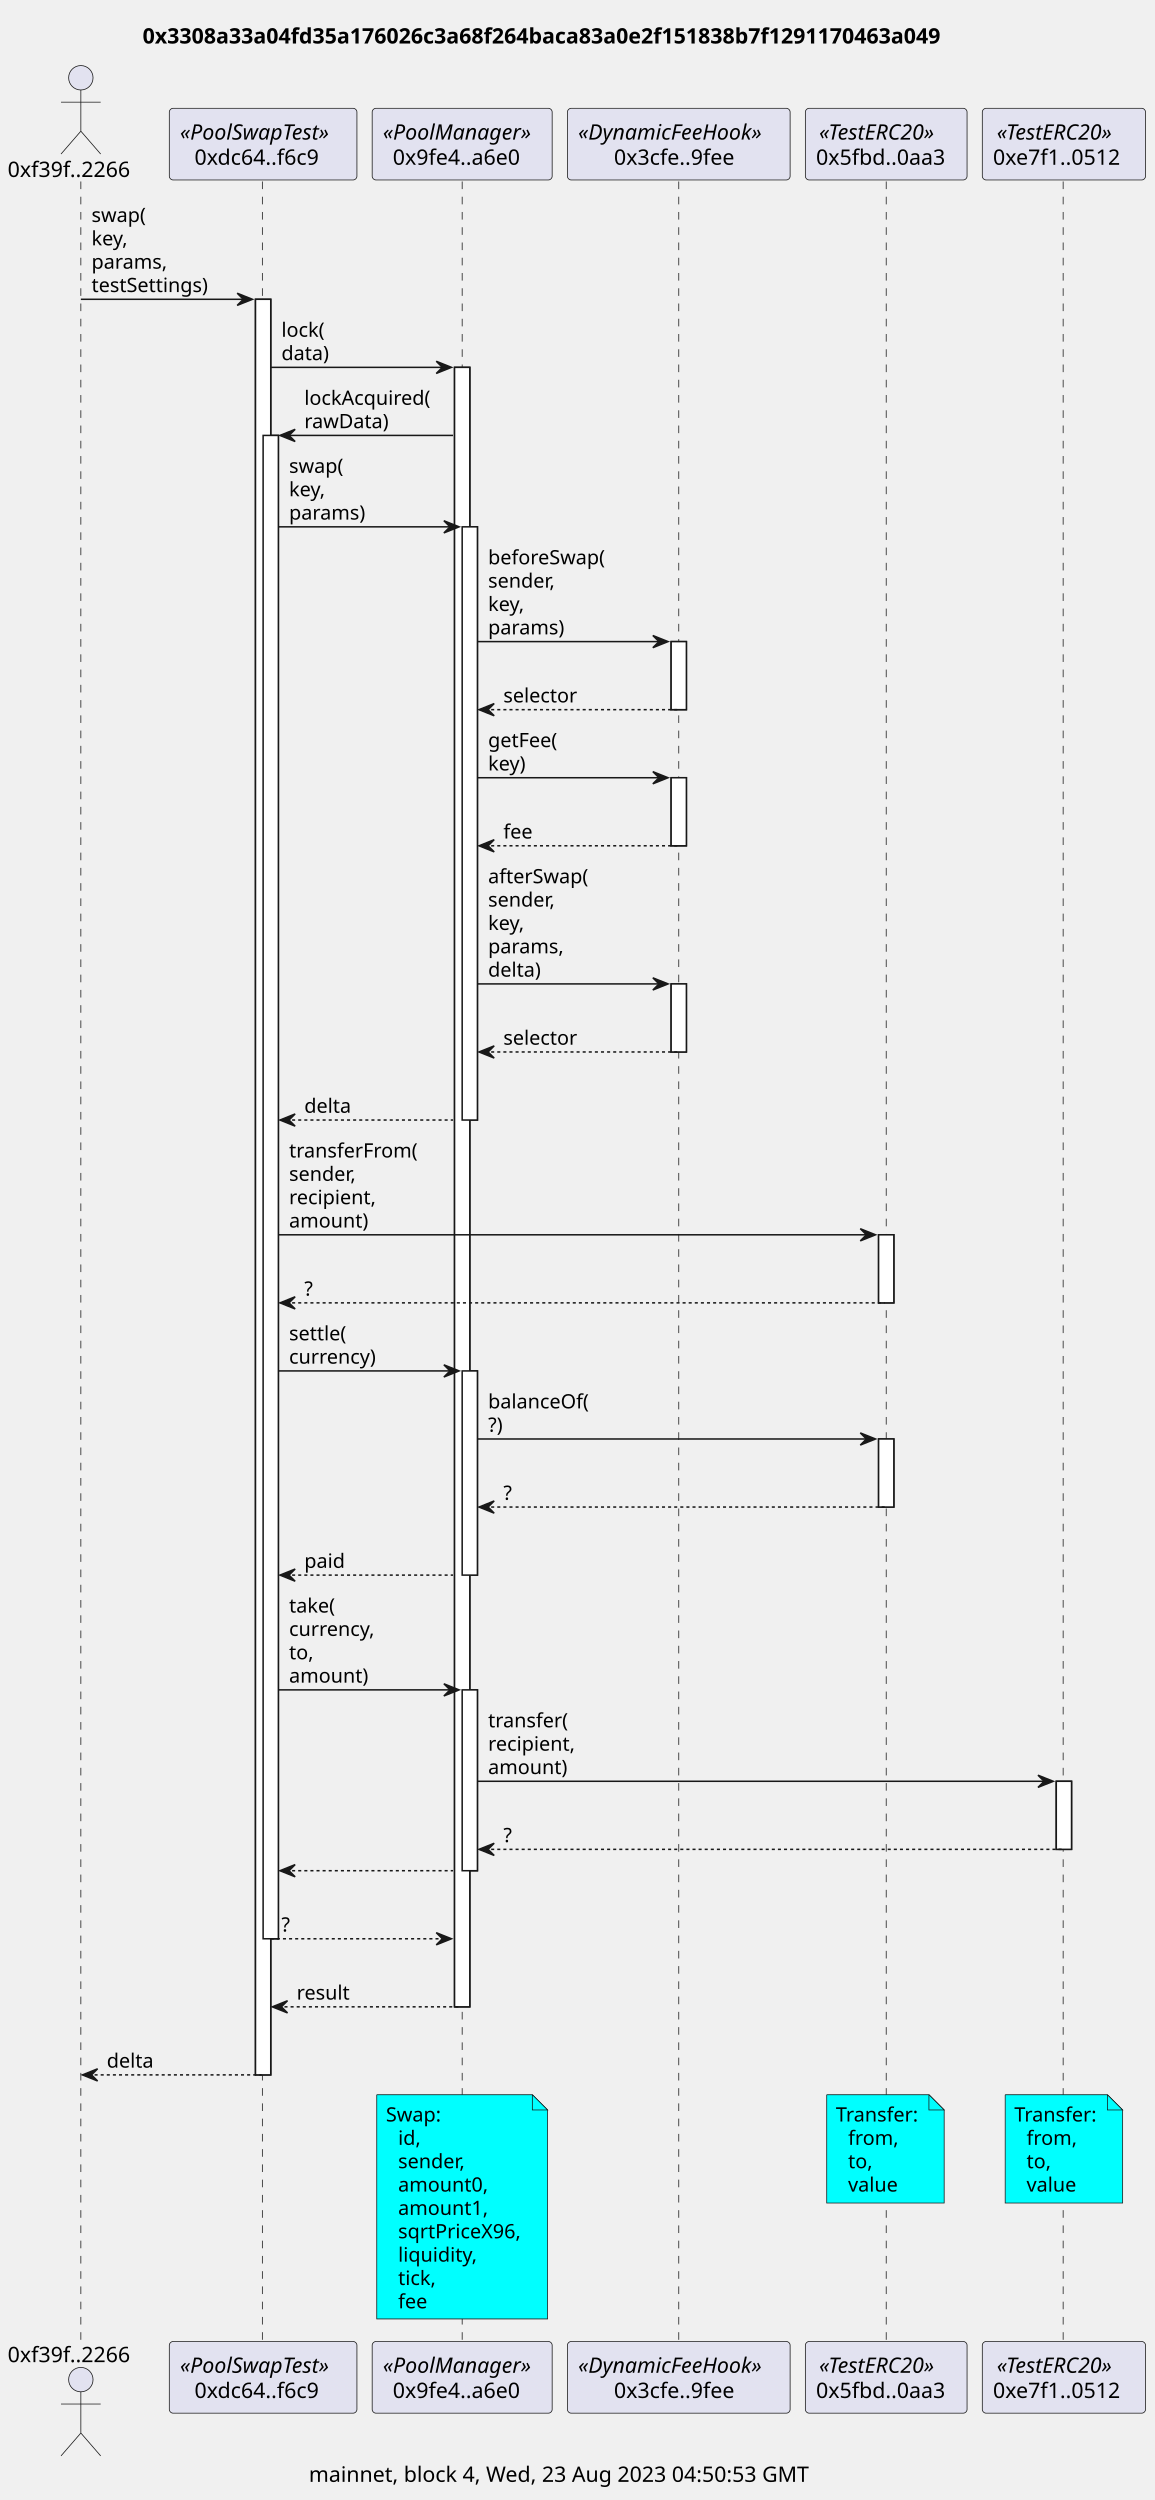
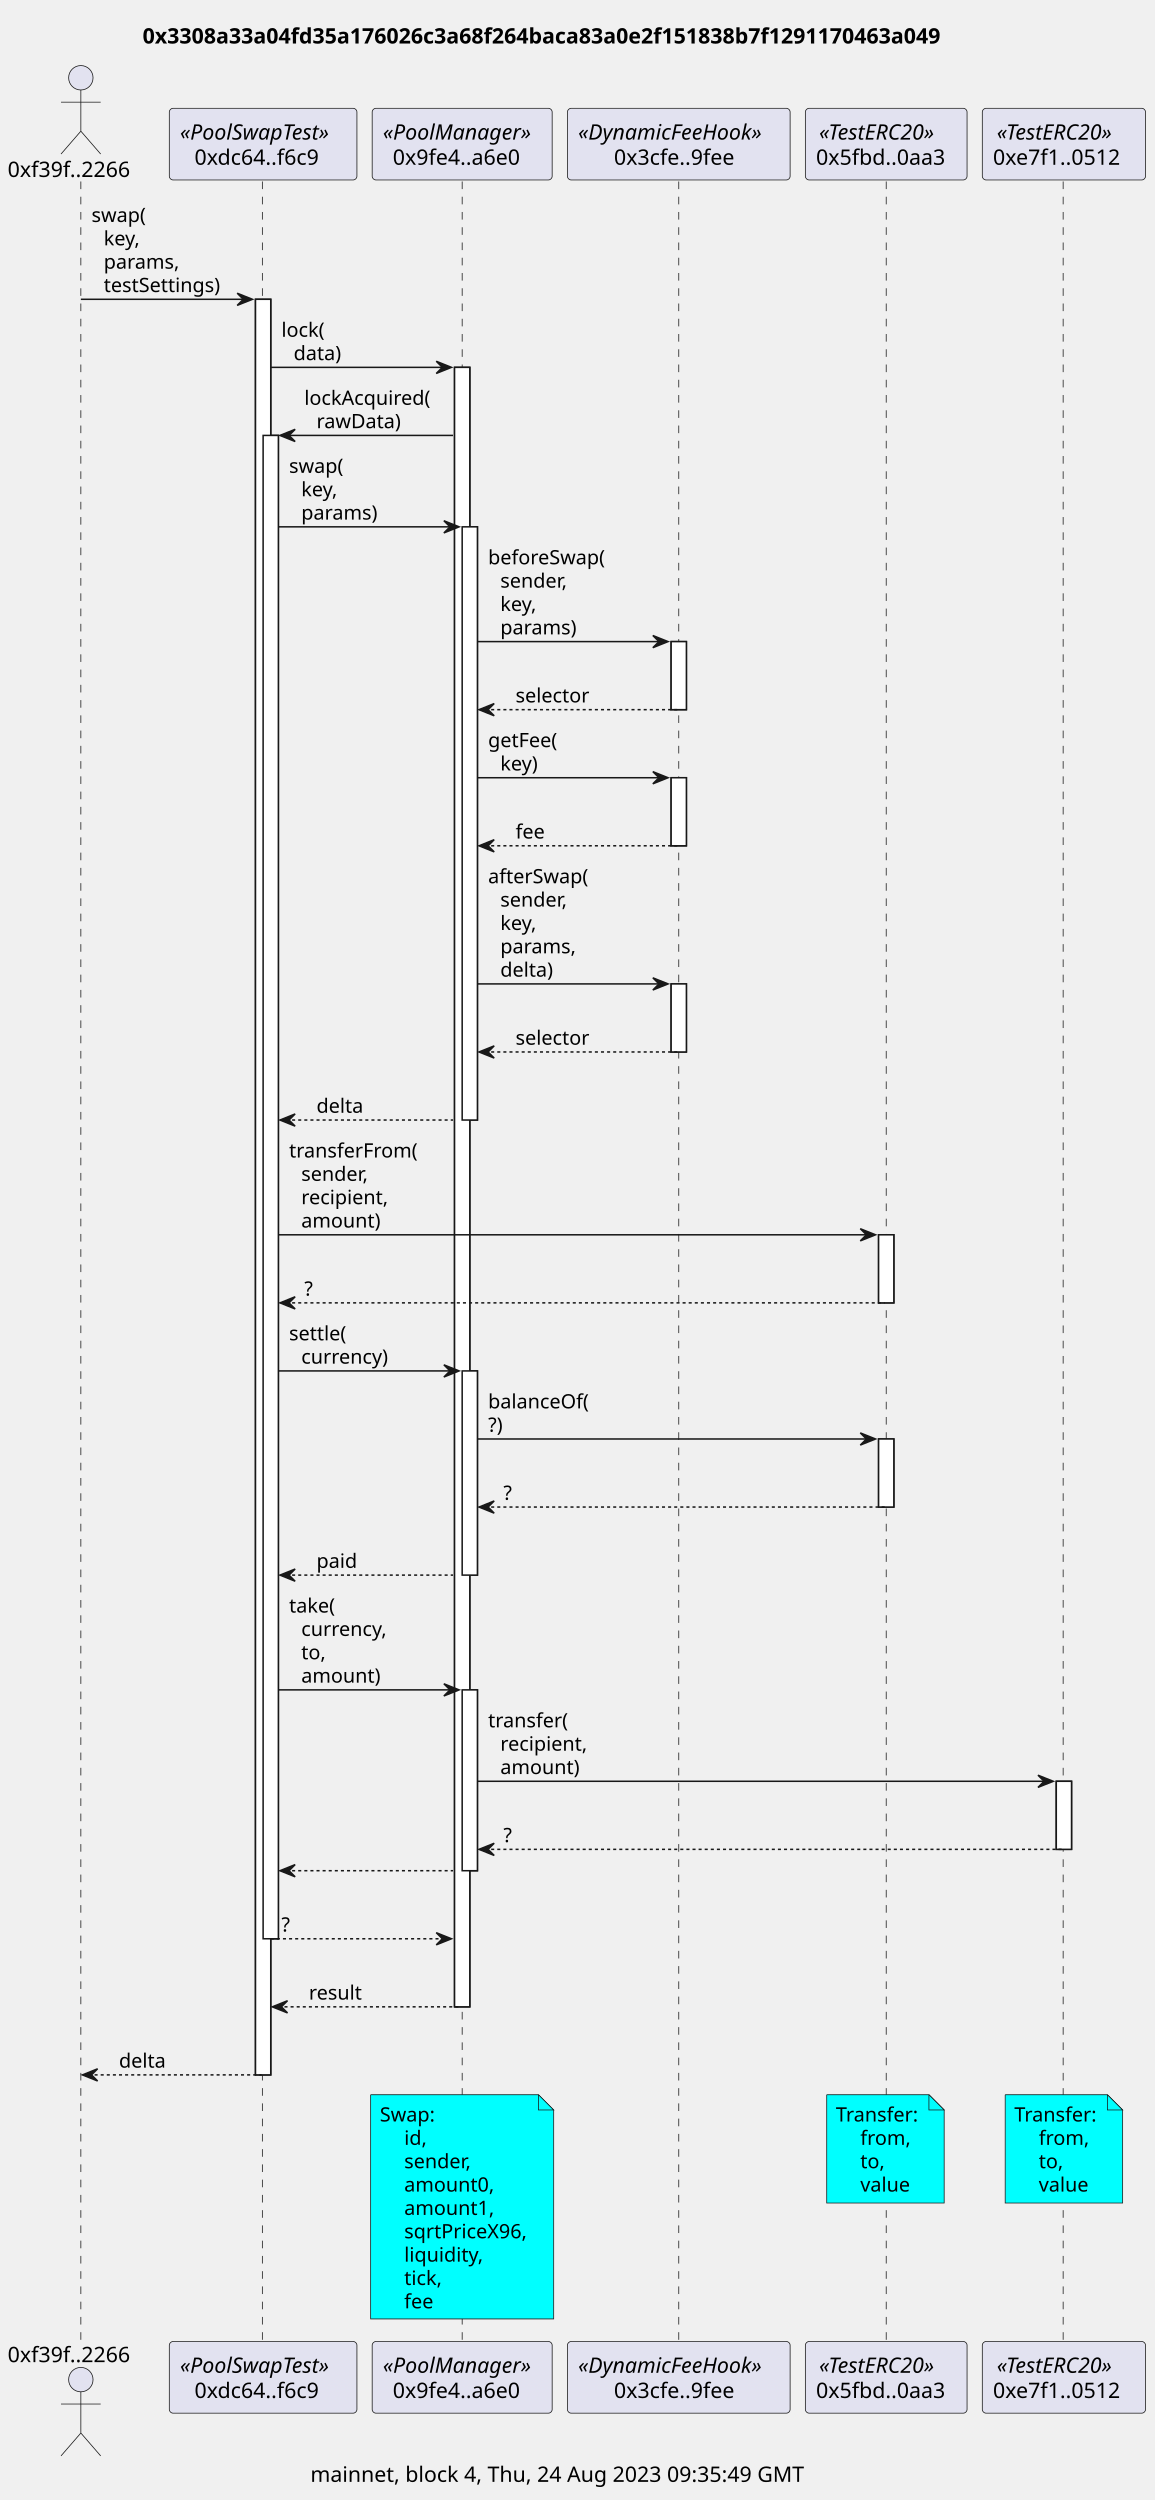
<svg xmlns="http://www.w3.org/2000/svg" contentStyleType="text/css" height="1639px" preserveAspectRatio="none" style="width:757px;height:1639px;background:#FFFFFF;" version="1.1" viewBox="0 0 757 1639" width="757px" zoomAndPan="magnify">
  <defs />
  <g>
    <text fill="#000000" font-family="sans-serif" font-size="14" font-weight="bold" lengthAdjust="spacing" textLength="568" x="93.5" y="28.535">0x3308a33a04fd35a176026c3a68f264baca83a0e2f151838b7f1291170463a049</text>
-     <text fill="#000000" font-family="sans-serif" font-size="14" lengthAdjust="spacing" textLength="350" x="202.5" y="1627.117">mainnet, block 4, Wed, 23 Aug 2023 04:50:53 GMT</text>
+     <text fill="#000000" font-family="sans-serif" font-size="14" lengthAdjust="spacing" textLength="348" x="203.5" y="1627.117">mainnet, block 4, Thu, 24 Aug 2023 09:35:49 GMT</text>
    <rect fill="#FFFFFF" height="1164.08" style="stroke:#181818;stroke-width:1.0;" width="10" x="167.5" y="196.219" />
    <rect fill="#FFFFFF" height="985.596" style="stroke:#181818;stroke-width:1.0;" width="10" x="172.5" y="285.461" />
    <rect fill="#FFFFFF" height="1074.838" style="stroke:#181818;stroke-width:1.0;" width="10" x="298" y="240.84" />
    <rect fill="#FFFFFF" height="388.9" style="stroke:#181818;stroke-width:1.0;" width="10" x="303" y="345.393" />
    <rect fill="#FFFFFF" height="133.863" style="stroke:#181818;stroke-width:1.0;" width="10" x="303" y="898.777" />
    <rect fill="#FFFFFF" height="118.553" style="stroke:#181818;stroke-width:1.0;" width="10" x="303" y="1107.883" />
    <rect fill="#FFFFFF" height="44.621" style="stroke:#181818;stroke-width:1.0;" width="10" x="440" y="420.635" />
    <rect fill="#FFFFFF" height="44.621" style="stroke:#181818;stroke-width:1.0;" width="10" x="440" y="509.877" />
    <rect fill="#FFFFFF" height="44.621" style="stroke:#181818;stroke-width:1.0;" width="10" x="440" y="645.051" />
    <rect fill="#FFFFFF" height="44.621" style="stroke:#181818;stroke-width:1.0;" width="10" x="576" y="809.535" />
    <rect fill="#FFFFFF" height="44.621" style="stroke:#181818;stroke-width:1.0;" width="10" x="576" y="943.398" />
    <rect fill="#FFFFFF" height="44.621" style="stroke:#181818;stroke-width:1.0;" width="10" x="692.5" y="1167.814" />
    <line style="stroke:#181818;stroke-width:0.5;stroke-dasharray:5.0,5.0;" x1="53" x2="53" y1="118.977" y2="1536.094" />
    <line style="stroke:#181818;stroke-width:0.5;stroke-dasharray:5.0,5.0;" x1="172" x2="172" y1="118.977" y2="1536.094" />
    <line style="stroke:#181818;stroke-width:0.5;stroke-dasharray:5.0,5.0;" x1="303" x2="303" y1="118.977" y2="1536.094" />
    <line style="stroke:#181818;stroke-width:0.5;stroke-dasharray:5.0,5.0;" x1="445" x2="445" y1="118.977" y2="1536.094" />
    <line style="stroke:#181818;stroke-width:0.5;stroke-dasharray:5.0,5.0;" x1="581" x2="581" y1="118.977" y2="1536.094" />
    <line style="stroke:#181818;stroke-width:0.5;stroke-dasharray:5.0,5.0;" x1="697" x2="697" y1="118.977" y2="1536.094" />
    <text fill="#000000" font-family="sans-serif" font-size="14" lengthAdjust="spacing" textLength="90" x="5" y="116.023">0xf39f..2266</text>
    <ellipse cx="53" cy="50.988" fill="#E2E2F0" rx="8" ry="8" style="stroke:#181818;stroke-width:0.5;" />
    <path d="M53,58.988 L53,85.988 M40,66.988 L66,66.988 M53,85.988 L40,100.988 M53,85.988 L66,100.988 " fill="none" style="stroke:#181818;stroke-width:0.5;" />
    <text fill="#000000" font-family="sans-serif" font-size="14" lengthAdjust="spacing" textLength="90" x="5" y="1548.629">0xf39f..2266</text>
    <ellipse cx="53" cy="1560.082" fill="#E2E2F0" rx="8" ry="8" style="stroke:#181818;stroke-width:0.5;" />
    <path d="M53,1568.082 L53,1595.082 M40,1576.082 L66,1576.082 M53,1595.082 L40,1610.082 M53,1595.082 L66,1610.082 " fill="none" style="stroke:#181818;stroke-width:0.5;" />
    <rect fill="#E2E2F0" height="46.977" rx="2.5" ry="2.5" style="stroke:#181818;stroke-width:0.5;" width="123" x="111" y="71" />
    <text fill="#000000" font-family="sans-serif" font-size="14" font-style="italic" lengthAdjust="spacing" textLength="109" x="118" y="91.535">«PoolSwapTest»</text>
    <text fill="#000000" font-family="sans-serif" font-size="14" lengthAdjust="spacing" textLength="90" x="127.5" y="108.023">0xdc64..f6c9</text>
    <rect fill="#E2E2F0" height="46.977" rx="2.5" ry="2.5" style="stroke:#181818;stroke-width:0.5;" width="123" x="111" y="1535.094" />
    <text fill="#000000" font-family="sans-serif" font-size="14" font-style="italic" lengthAdjust="spacing" textLength="109" x="118" y="1555.629">«PoolSwapTest»</text>
    <text fill="#000000" font-family="sans-serif" font-size="14" lengthAdjust="spacing" textLength="90" x="127.5" y="1572.117">0xdc64..f6c9</text>
    <rect fill="#E2E2F0" height="46.977" rx="2.5" ry="2.5" style="stroke:#181818;stroke-width:0.5;" width="118" x="244" y="71" />
    <text fill="#000000" font-family="sans-serif" font-size="14" font-style="italic" lengthAdjust="spacing" textLength="104" x="251" y="91.535">«PoolManager»</text>
    <text fill="#000000" font-family="sans-serif" font-size="14" lengthAdjust="spacing" textLength="91" x="257.5" y="108.023">0x9fe4..a6e0</text>
    <rect fill="#E2E2F0" height="46.977" rx="2.5" ry="2.5" style="stroke:#181818;stroke-width:0.5;" width="118" x="244" y="1535.094" />
    <text fill="#000000" font-family="sans-serif" font-size="14" font-style="italic" lengthAdjust="spacing" textLength="104" x="251" y="1555.629">«PoolManager»</text>
    <text fill="#000000" font-family="sans-serif" font-size="14" lengthAdjust="spacing" textLength="91" x="257.5" y="1572.117">0x9fe4..a6e0</text>
    <rect fill="#E2E2F0" height="46.977" rx="2.5" ry="2.5" style="stroke:#181818;stroke-width:0.5;" width="146" x="372" y="71" />
    <text fill="#000000" font-family="sans-serif" font-size="14" font-style="italic" lengthAdjust="spacing" textLength="132" x="379" y="91.535">«DynamicFeeHook»</text>
    <text fill="#000000" font-family="sans-serif" font-size="14" lengthAdjust="spacing" textLength="85" x="402.5" y="108.023">0x3cfe..9fee</text>
    <rect fill="#E2E2F0" height="46.977" rx="2.5" ry="2.5" style="stroke:#181818;stroke-width:0.5;" width="146" x="372" y="1535.094" />
    <text fill="#000000" font-family="sans-serif" font-size="14" font-style="italic" lengthAdjust="spacing" textLength="132" x="379" y="1555.629">«DynamicFeeHook»</text>
    <text fill="#000000" font-family="sans-serif" font-size="14" lengthAdjust="spacing" textLength="85" x="402.5" y="1572.117">0x3cfe..9fee</text>
    <rect fill="#E2E2F0" height="46.977" rx="2.5" ry="2.5" style="stroke:#181818;stroke-width:0.5;" width="106" x="528" y="71" />
    <text fill="#000000" font-family="sans-serif" font-size="14" font-style="italic" lengthAdjust="spacing" textLength="88" x="537" y="91.535">«TestERC20»</text>
    <text fill="#000000" font-family="sans-serif" font-size="14" lengthAdjust="spacing" textLength="92" x="535" y="108.023">0x5fbd..0aa3</text>
    <rect fill="#E2E2F0" height="46.977" rx="2.5" ry="2.5" style="stroke:#181818;stroke-width:0.5;" width="106" x="528" y="1535.094" />
    <text fill="#000000" font-family="sans-serif" font-size="14" font-style="italic" lengthAdjust="spacing" textLength="88" x="537" y="1555.629">«TestERC20»</text>
    <text fill="#000000" font-family="sans-serif" font-size="14" lengthAdjust="spacing" textLength="92" x="535" y="1572.117">0x5fbd..0aa3</text>
    <rect fill="#E2E2F0" height="46.977" rx="2.5" ry="2.5" style="stroke:#181818;stroke-width:0.5;" width="107" x="644" y="71" />
    <text fill="#000000" font-family="sans-serif" font-size="14" font-style="italic" lengthAdjust="spacing" textLength="88" x="653.5" y="91.535">«TestERC20»</text>
    <text fill="#000000" font-family="sans-serif" font-size="14" lengthAdjust="spacing" textLength="93" x="651" y="108.023">0xe7f1..0512</text>
    <rect fill="#E2E2F0" height="46.977" rx="2.5" ry="2.5" style="stroke:#181818;stroke-width:0.5;" width="107" x="644" y="1535.094" />
    <text fill="#000000" font-family="sans-serif" font-size="14" font-style="italic" lengthAdjust="spacing" textLength="88" x="653.5" y="1555.629">«TestERC20»</text>
    <text fill="#000000" font-family="sans-serif" font-size="14" lengthAdjust="spacing" textLength="93" x="651" y="1572.117">0xe7f1..0512</text>
    <rect fill="#FFFFFF" height="1164.08" style="stroke:#181818;stroke-width:1.0;" width="10" x="167.5" y="196.219" />
    <rect fill="#FFFFFF" height="985.596" style="stroke:#181818;stroke-width:1.0;" width="10" x="172.5" y="285.461" />
    <rect fill="#FFFFFF" height="1074.838" style="stroke:#181818;stroke-width:1.0;" width="10" x="298" y="240.84" />
    <rect fill="#FFFFFF" height="388.9" style="stroke:#181818;stroke-width:1.0;" width="10" x="303" y="345.393" />
    <rect fill="#FFFFFF" height="133.863" style="stroke:#181818;stroke-width:1.0;" width="10" x="303" y="898.777" />
    <rect fill="#FFFFFF" height="118.553" style="stroke:#181818;stroke-width:1.0;" width="10" x="303" y="1107.883" />
    <rect fill="#FFFFFF" height="44.621" style="stroke:#181818;stroke-width:1.0;" width="10" x="440" y="420.635" />
    <rect fill="#FFFFFF" height="44.621" style="stroke:#181818;stroke-width:1.0;" width="10" x="440" y="509.877" />
    <rect fill="#FFFFFF" height="44.621" style="stroke:#181818;stroke-width:1.0;" width="10" x="440" y="645.051" />
    <rect fill="#FFFFFF" height="44.621" style="stroke:#181818;stroke-width:1.0;" width="10" x="576" y="809.535" />
    <rect fill="#FFFFFF" height="44.621" style="stroke:#181818;stroke-width:1.0;" width="10" x="576" y="943.398" />
    <rect fill="#FFFFFF" height="44.621" style="stroke:#181818;stroke-width:1.0;" width="10" x="692.5" y="1167.814" />
    <polygon fill="#181818" points="155.5,192.219,165.5,196.219,155.5,200.219,159.5,196.219" style="stroke:#181818;stroke-width:1.0;" />
    <line style="stroke:#181818;stroke-width:1.0;" x1="53" x2="161.5" y1="196.219" y2="196.219" />
    <text fill="#000000" font-family="sans-serif" font-size="13" lengthAdjust="spacing" textLength="36" x="60" y="145.545">swap(</text>
-     <text fill="#000000" font-family="sans-serif" font-size="13" lengthAdjust="spacing" textLength="26" x="60" y="160.856">key,</text>
-     <text fill="#000000" font-family="sans-serif" font-size="13" lengthAdjust="spacing" textLength="50" x="60" y="176.166">params,</text>
-     <text fill="#000000" font-family="sans-serif" font-size="13" lengthAdjust="spacing" textLength="79" x="60" y="191.477">testSettings)</text>
+     <text fill="#000000" font-family="sans-serif" font-size="13" lengthAdjust="spacing" textLength="26" x="68" y="160.856">key,</text>
+     <text fill="#000000" font-family="sans-serif" font-size="13" lengthAdjust="spacing" textLength="50" x="68" y="176.166">params,</text>
+     <text fill="#000000" font-family="sans-serif" font-size="13" lengthAdjust="spacing" textLength="79" x="68" y="191.477">testSettings)</text>
    <polygon fill="#181818" points="286,236.84,296,240.84,286,244.84,290,240.84" style="stroke:#181818;stroke-width:1.0;" />
    <line style="stroke:#181818;stroke-width:1.0;" x1="177.5" x2="292" y1="240.84" y2="240.84" />
    <text fill="#000000" font-family="sans-serif" font-size="13" lengthAdjust="spacing" textLength="31" x="184.5" y="220.787">lock(</text>
-     <text fill="#000000" font-family="sans-serif" font-size="13" lengthAdjust="spacing" textLength="31" x="184.5" y="236.098">data)</text>
+     <text fill="#000000" font-family="sans-serif" font-size="13" lengthAdjust="spacing" textLength="31" x="192.5" y="236.098">data)</text>
    <polygon fill="#181818" points="193.5,281.461,183.5,285.461,193.5,289.461,189.5,285.461" style="stroke:#181818;stroke-width:1.0;" />
    <line style="stroke:#181818;stroke-width:1.0;" x1="187.5" x2="297" y1="285.461" y2="285.461" />
    <text fill="#000000" font-family="sans-serif" font-size="13" lengthAdjust="spacing" textLength="87" x="199.5" y="265.408">lockAcquired(</text>
-     <text fill="#000000" font-family="sans-serif" font-size="13" lengthAdjust="spacing" textLength="55" x="199.5" y="280.719">rawData)</text>
+     <text fill="#000000" font-family="sans-serif" font-size="13" lengthAdjust="spacing" textLength="55" x="207.5" y="280.719">rawData)</text>
    <polygon fill="#181818" points="291,341.393,301,345.393,291,349.393,295,345.393" style="stroke:#181818;stroke-width:1.0;" />
    <line style="stroke:#181818;stroke-width:1.0;" x1="182.5" x2="297" y1="345.393" y2="345.393" />
    <text fill="#000000" font-family="sans-serif" font-size="13" lengthAdjust="spacing" textLength="36" x="189.5" y="310.029">swap(</text>
-     <text fill="#000000" font-family="sans-serif" font-size="13" lengthAdjust="spacing" textLength="26" x="189.5" y="325.34">key,</text>
-     <text fill="#000000" font-family="sans-serif" font-size="13" lengthAdjust="spacing" textLength="50" x="189.5" y="340.65">params)</text>
+     <text fill="#000000" font-family="sans-serif" font-size="13" lengthAdjust="spacing" textLength="26" x="197.5" y="325.34">key,</text>
+     <text fill="#000000" font-family="sans-serif" font-size="13" lengthAdjust="spacing" textLength="50" x="197.5" y="340.65">params)</text>
    <polygon fill="#181818" points="428,416.635,438,420.635,428,424.635,432,420.635" style="stroke:#181818;stroke-width:1.0;" />
    <line style="stroke:#181818;stroke-width:1.0;" x1="313" x2="434" y1="420.635" y2="420.635" />
    <text fill="#000000" font-family="sans-serif" font-size="13" lengthAdjust="spacing" textLength="76" x="320" y="369.961">beforeSwap(</text>
-     <text fill="#000000" font-family="sans-serif" font-size="13" lengthAdjust="spacing" textLength="46" x="320" y="385.272">sender,</text>
-     <text fill="#000000" font-family="sans-serif" font-size="13" lengthAdjust="spacing" textLength="26" x="320" y="400.582">key,</text>
-     <text fill="#000000" font-family="sans-serif" font-size="13" lengthAdjust="spacing" textLength="50" x="320" y="415.893">params)</text>
+     <text fill="#000000" font-family="sans-serif" font-size="13" lengthAdjust="spacing" textLength="46" x="328" y="385.272">sender,</text>
+     <text fill="#000000" font-family="sans-serif" font-size="13" lengthAdjust="spacing" textLength="26" x="328" y="400.582">key,</text>
+     <text fill="#000000" font-family="sans-serif" font-size="13" lengthAdjust="spacing" textLength="50" x="328" y="415.893">params)</text>
    <polygon fill="#181818" points="324,461.256,314,465.256,324,469.256,320,465.256" style="stroke:#181818;stroke-width:1.0;" />
    <line style="stroke:#181818;stroke-width:1.0;stroke-dasharray:2.0,2.0;" x1="318" x2="444" y1="465.256" y2="465.256" />
    <text fill="#000000" font-family="sans-serif" font-size="13" lengthAdjust="spacing" textLength="4" x="330" y="445.203"> </text>
-     <text fill="#000000" font-family="sans-serif" font-size="13" lengthAdjust="spacing" textLength="50" x="330" y="460.514">selector</text>
+     <text fill="#000000" font-family="sans-serif" font-size="13" lengthAdjust="spacing" textLength="50" x="338" y="460.514">selector</text>
    <polygon fill="#181818" points="428,505.877,438,509.877,428,513.877,432,509.877" style="stroke:#181818;stroke-width:1.0;" />
    <line style="stroke:#181818;stroke-width:1.0;" x1="313" x2="434" y1="509.877" y2="509.877" />
    <text fill="#000000" font-family="sans-serif" font-size="13" lengthAdjust="spacing" textLength="45" x="320" y="489.824">getFee(</text>
-     <text fill="#000000" font-family="sans-serif" font-size="13" lengthAdjust="spacing" textLength="26" x="320" y="505.135">key)</text>
+     <text fill="#000000" font-family="sans-serif" font-size="13" lengthAdjust="spacing" textLength="26" x="328" y="505.135">key)</text>
    <polygon fill="#181818" points="324,550.498,314,554.498,324,558.498,320,554.498" style="stroke:#181818;stroke-width:1.0;" />
    <line style="stroke:#181818;stroke-width:1.0;stroke-dasharray:2.0,2.0;" x1="318" x2="444" y1="554.498" y2="554.498" />
    <text fill="#000000" font-family="sans-serif" font-size="13" lengthAdjust="spacing" textLength="4" x="330" y="534.445"> </text>
-     <text fill="#000000" font-family="sans-serif" font-size="13" lengthAdjust="spacing" textLength="19" x="330" y="549.756">fee</text>
+     <text fill="#000000" font-family="sans-serif" font-size="13" lengthAdjust="spacing" textLength="19" x="338" y="549.756">fee</text>
    <polygon fill="#181818" points="428,641.051,438,645.051,428,649.051,432,645.051" style="stroke:#181818;stroke-width:1.0;" />
    <line style="stroke:#181818;stroke-width:1.0;" x1="313" x2="434" y1="645.051" y2="645.051" />
    <text fill="#000000" font-family="sans-serif" font-size="13" lengthAdjust="spacing" textLength="65" x="320" y="579.066">afterSwap(</text>
-     <text fill="#000000" font-family="sans-serif" font-size="13" lengthAdjust="spacing" textLength="46" x="320" y="594.377">sender,</text>
-     <text fill="#000000" font-family="sans-serif" font-size="13" lengthAdjust="spacing" textLength="26" x="320" y="609.688">key,</text>
-     <text fill="#000000" font-family="sans-serif" font-size="13" lengthAdjust="spacing" textLength="50" x="320" y="624.998">params,</text>
-     <text fill="#000000" font-family="sans-serif" font-size="13" lengthAdjust="spacing" textLength="35" x="320" y="640.309">delta)</text>
+     <text fill="#000000" font-family="sans-serif" font-size="13" lengthAdjust="spacing" textLength="46" x="328" y="594.377">sender,</text>
+     <text fill="#000000" font-family="sans-serif" font-size="13" lengthAdjust="spacing" textLength="26" x="328" y="609.688">key,</text>
+     <text fill="#000000" font-family="sans-serif" font-size="13" lengthAdjust="spacing" textLength="50" x="328" y="624.998">params,</text>
+     <text fill="#000000" font-family="sans-serif" font-size="13" lengthAdjust="spacing" textLength="35" x="328" y="640.309">delta)</text>
    <polygon fill="#181818" points="324,685.672,314,689.672,324,693.672,320,689.672" style="stroke:#181818;stroke-width:1.0;" />
    <line style="stroke:#181818;stroke-width:1.0;stroke-dasharray:2.0,2.0;" x1="318" x2="444" y1="689.672" y2="689.672" />
    <text fill="#000000" font-family="sans-serif" font-size="13" lengthAdjust="spacing" textLength="4" x="330" y="669.619"> </text>
-     <text fill="#000000" font-family="sans-serif" font-size="13" lengthAdjust="spacing" textLength="50" x="330" y="684.93">selector</text>
+     <text fill="#000000" font-family="sans-serif" font-size="13" lengthAdjust="spacing" textLength="50" x="338" y="684.93">selector</text>
    <polygon fill="#181818" points="193.5,730.293,183.5,734.293,193.5,738.293,189.5,734.293" style="stroke:#181818;stroke-width:1.0;" />
    <line style="stroke:#181818;stroke-width:1.0;stroke-dasharray:2.0,2.0;" x1="187.5" x2="297" y1="734.293" y2="734.293" />
    <text fill="#000000" font-family="sans-serif" font-size="13" lengthAdjust="spacing" textLength="4" x="199.5" y="714.24"> </text>
-     <text fill="#000000" font-family="sans-serif" font-size="13" lengthAdjust="spacing" textLength="31" x="199.5" y="729.551">delta</text>
+     <text fill="#000000" font-family="sans-serif" font-size="13" lengthAdjust="spacing" textLength="31" x="207.5" y="729.551">delta</text>
    <polygon fill="#181818" points="564,805.535,574,809.535,564,813.535,568,809.535" style="stroke:#181818;stroke-width:1.0;" />
    <line style="stroke:#181818;stroke-width:1.0;" x1="182.5" x2="570" y1="809.535" y2="809.535" />
    <text fill="#000000" font-family="sans-serif" font-size="13" lengthAdjust="spacing" textLength="85" x="189.5" y="758.861">transferFrom(</text>
-     <text fill="#000000" font-family="sans-serif" font-size="13" lengthAdjust="spacing" textLength="46" x="189.5" y="774.172">sender,</text>
-     <text fill="#000000" font-family="sans-serif" font-size="13" lengthAdjust="spacing" textLength="59" x="189.5" y="789.482">recipient,</text>
-     <text fill="#000000" font-family="sans-serif" font-size="13" lengthAdjust="spacing" textLength="52" x="189.5" y="804.793">amount)</text>
+     <text fill="#000000" font-family="sans-serif" font-size="13" lengthAdjust="spacing" textLength="46" x="197.5" y="774.172">sender,</text>
+     <text fill="#000000" font-family="sans-serif" font-size="13" lengthAdjust="spacing" textLength="59" x="197.5" y="789.482">recipient,</text>
+     <text fill="#000000" font-family="sans-serif" font-size="13" lengthAdjust="spacing" textLength="52" x="197.5" y="804.793">amount)</text>
    <polygon fill="#181818" points="193.5,850.156,183.5,854.156,193.5,858.156,189.5,854.156" style="stroke:#181818;stroke-width:1.0;" />
    <line style="stroke:#181818;stroke-width:1.0;stroke-dasharray:2.0,2.0;" x1="187.5" x2="580" y1="854.156" y2="854.156" />
    <text fill="#000000" font-family="sans-serif" font-size="13" lengthAdjust="spacing" textLength="4" x="199.5" y="834.104"> </text>
    <text fill="#000000" font-family="sans-serif" font-size="13" lengthAdjust="spacing" textLength="5" x="199.5" y="849.414">?</text>
    <polygon fill="#181818" points="291,894.777,301,898.777,291,902.777,295,898.777" style="stroke:#181818;stroke-width:1.0;" />
    <line style="stroke:#181818;stroke-width:1.0;" x1="182.5" x2="297" y1="898.777" y2="898.777" />
    <text fill="#000000" font-family="sans-serif" font-size="13" lengthAdjust="spacing" textLength="39" x="189.5" y="878.725">settle(</text>
-     <text fill="#000000" font-family="sans-serif" font-size="13" lengthAdjust="spacing" textLength="58" x="189.5" y="894.035">currency)</text>
+     <text fill="#000000" font-family="sans-serif" font-size="13" lengthAdjust="spacing" textLength="58" x="197.5" y="894.035">currency)</text>
    <polygon fill="#181818" points="564,939.398,574,943.398,564,947.398,568,943.398" style="stroke:#181818;stroke-width:1.0;" />
    <line style="stroke:#181818;stroke-width:1.0;" x1="313" x2="570" y1="943.398" y2="943.398" />
    <text fill="#000000" font-family="sans-serif" font-size="13" lengthAdjust="spacing" textLength="67" x="320" y="923.346">balanceOf(</text>
    <text fill="#000000" font-family="sans-serif" font-size="13" lengthAdjust="spacing" textLength="9" x="320" y="938.656">?)</text>
    <polygon fill="#181818" points="324,984.019,314,988.019,324,992.019,320,988.019" style="stroke:#181818;stroke-width:1.0;" />
    <line style="stroke:#181818;stroke-width:1.0;stroke-dasharray:2.0,2.0;" x1="318" x2="580" y1="988.019" y2="988.019" />
    <text fill="#000000" font-family="sans-serif" font-size="13" lengthAdjust="spacing" textLength="4" x="330" y="967.967"> </text>
    <text fill="#000000" font-family="sans-serif" font-size="13" lengthAdjust="spacing" textLength="5" x="330" y="983.277">?</text>
    <polygon fill="#181818" points="193.5,1028.641,183.5,1032.641,193.5,1036.641,189.5,1032.641" style="stroke:#181818;stroke-width:1.0;" />
    <line style="stroke:#181818;stroke-width:1.0;stroke-dasharray:2.0,2.0;" x1="187.5" x2="297" y1="1032.641" y2="1032.641" />
    <text fill="#000000" font-family="sans-serif" font-size="13" lengthAdjust="spacing" textLength="4" x="199.5" y="1012.588"> </text>
-     <text fill="#000000" font-family="sans-serif" font-size="13" lengthAdjust="spacing" textLength="27" x="199.5" y="1027.898">paid</text>
+     <text fill="#000000" font-family="sans-serif" font-size="13" lengthAdjust="spacing" textLength="27" x="207.5" y="1027.898">paid</text>
    <polygon fill="#181818" points="291,1103.883,301,1107.883,291,1111.883,295,1107.883" style="stroke:#181818;stroke-width:1.0;" />
    <line style="stroke:#181818;stroke-width:1.0;" x1="182.5" x2="297" y1="1107.883" y2="1107.883" />
    <text fill="#000000" font-family="sans-serif" font-size="13" lengthAdjust="spacing" textLength="31" x="189.5" y="1057.209">take(</text>
-     <text fill="#000000" font-family="sans-serif" font-size="13" lengthAdjust="spacing" textLength="58" x="189.5" y="1072.52">currency,</text>
-     <text fill="#000000" font-family="sans-serif" font-size="13" lengthAdjust="spacing" textLength="17" x="189.5" y="1087.83">to,</text>
-     <text fill="#000000" font-family="sans-serif" font-size="13" lengthAdjust="spacing" textLength="52" x="189.5" y="1103.141">amount)</text>
+     <text fill="#000000" font-family="sans-serif" font-size="13" lengthAdjust="spacing" textLength="58" x="197.5" y="1072.52">currency,</text>
+     <text fill="#000000" font-family="sans-serif" font-size="13" lengthAdjust="spacing" textLength="17" x="197.5" y="1087.83">to,</text>
+     <text fill="#000000" font-family="sans-serif" font-size="13" lengthAdjust="spacing" textLength="52" x="197.5" y="1103.141">amount)</text>
    <polygon fill="#181818" points="680.5,1163.814,690.5,1167.814,680.5,1171.814,684.5,1167.814" style="stroke:#181818;stroke-width:1.0;" />
    <line style="stroke:#181818;stroke-width:1.0;" x1="313" x2="686.5" y1="1167.814" y2="1167.814" />
    <text fill="#000000" font-family="sans-serif" font-size="13" lengthAdjust="spacing" textLength="53" x="320" y="1132.451">transfer(</text>
-     <text fill="#000000" font-family="sans-serif" font-size="13" lengthAdjust="spacing" textLength="59" x="320" y="1147.762">recipient,</text>
-     <text fill="#000000" font-family="sans-serif" font-size="13" lengthAdjust="spacing" textLength="52" x="320" y="1163.072">amount)</text>
+     <text fill="#000000" font-family="sans-serif" font-size="13" lengthAdjust="spacing" textLength="59" x="328" y="1147.762">recipient,</text>
+     <text fill="#000000" font-family="sans-serif" font-size="13" lengthAdjust="spacing" textLength="52" x="328" y="1163.072">amount)</text>
    <polygon fill="#181818" points="324,1208.436,314,1212.436,324,1216.436,320,1212.436" style="stroke:#181818;stroke-width:1.0;" />
    <line style="stroke:#181818;stroke-width:1.0;stroke-dasharray:2.0,2.0;" x1="318" x2="696.5" y1="1212.436" y2="1212.436" />
    <text fill="#000000" font-family="sans-serif" font-size="13" lengthAdjust="spacing" textLength="4" x="330" y="1192.383"> </text>
    <text fill="#000000" font-family="sans-serif" font-size="13" lengthAdjust="spacing" textLength="5" x="330" y="1207.693">?</text>
    <polygon fill="#181818" points="193.5,1222.436,183.5,1226.436,193.5,1230.436,189.5,1226.436" style="stroke:#181818;stroke-width:1.0;" />
    <line style="stroke:#181818;stroke-width:1.0;stroke-dasharray:2.0,2.0;" x1="187.5" x2="297" y1="1226.436" y2="1226.436" />
    <polygon fill="#181818" points="286,1267.057,296,1271.057,286,1275.057,290,1271.057" style="stroke:#181818;stroke-width:1.0;" />
    <line style="stroke:#181818;stroke-width:1.0;stroke-dasharray:2.0,2.0;" x1="177.5" x2="292" y1="1271.057" y2="1271.057" />
    <text fill="#000000" font-family="sans-serif" font-size="13" lengthAdjust="spacing" textLength="4" x="184.5" y="1251.004"> </text>
    <text fill="#000000" font-family="sans-serif" font-size="13" lengthAdjust="spacing" textLength="5" x="184.5" y="1266.314">?</text>
    <polygon fill="#181818" points="188.5,1311.678,178.5,1315.678,188.5,1319.678,184.5,1315.678" style="stroke:#181818;stroke-width:1.0;" />
    <line style="stroke:#181818;stroke-width:1.0;stroke-dasharray:2.0,2.0;" x1="182.5" x2="302" y1="1315.678" y2="1315.678" />
    <text fill="#000000" font-family="sans-serif" font-size="13" lengthAdjust="spacing" textLength="4" x="194.5" y="1295.625"> </text>
-     <text fill="#000000" font-family="sans-serif" font-size="13" lengthAdjust="spacing" textLength="36" x="194.5" y="1310.936">result</text>
+     <text fill="#000000" font-family="sans-serif" font-size="13" lengthAdjust="spacing" textLength="36" x="202.5" y="1310.936">result</text>
    <polygon fill="#181818" points="64,1356.299,54,1360.299,64,1364.299,60,1360.299" style="stroke:#181818;stroke-width:1.0;" />
    <line style="stroke:#181818;stroke-width:1.0;stroke-dasharray:2.0,2.0;" x1="58" x2="171.5" y1="1360.299" y2="1360.299" />
    <text fill="#000000" font-family="sans-serif" font-size="13" lengthAdjust="spacing" textLength="4" x="70" y="1340.246"> </text>
-     <text fill="#000000" font-family="sans-serif" font-size="13" lengthAdjust="spacing" textLength="31" x="70" y="1355.557">delta</text>
-     <path d="M247,1373.299 L247,1520.299 L359,1520.299 L359,1383.299 L349,1373.299 L247,1373.299 " fill="#00FFFF" style="stroke:#181818;stroke-width:0.5;" />
-     <path d="M349,1373.299 L349,1383.299 L359,1383.299 L349,1373.299 " fill="#00FFFF" style="stroke:#181818;stroke-width:0.5;" />
-     <text fill="#000000" font-family="sans-serif" font-size="13" lengthAdjust="spacing" textLength="36" x="253" y="1390.867">Swap:</text>
-     <text fill="#000000" font-family="sans-serif" font-size="13" lengthAdjust="spacing" textLength="16" x="261" y="1406.178">id,</text>
-     <text fill="#000000" font-family="sans-serif" font-size="13" lengthAdjust="spacing" textLength="46" x="261" y="1421.488">sender,</text>
-     <text fill="#000000" font-family="sans-serif" font-size="13" lengthAdjust="spacing" textLength="60" x="261" y="1436.799">amount0,</text>
-     <text fill="#000000" font-family="sans-serif" font-size="13" lengthAdjust="spacing" textLength="60" x="261" y="1452.109">amount1,</text>
-     <text fill="#000000" font-family="sans-serif" font-size="13" lengthAdjust="spacing" textLength="83" x="261" y="1467.42">sqrtPriceX96,</text>
-     <text fill="#000000" font-family="sans-serif" font-size="13" lengthAdjust="spacing" textLength="56" x="261" y="1482.73">liquidity,</text>
-     <text fill="#000000" font-family="sans-serif" font-size="13" lengthAdjust="spacing" textLength="28" x="261" y="1498.041">tick,</text>
-     <text fill="#000000" font-family="sans-serif" font-size="13" lengthAdjust="spacing" textLength="19" x="261" y="1513.352">fee</text>
+     <text fill="#000000" font-family="sans-serif" font-size="13" lengthAdjust="spacing" textLength="31" x="78" y="1355.557">delta</text>
+     <path d="M243,1373.299 L243,1520.299 L363,1520.299 L363,1383.299 L353,1373.299 L243,1373.299 " fill="#00FFFF" style="stroke:#181818;stroke-width:0.5;" />
+     <path d="M353,1373.299 L353,1383.299 L363,1383.299 L353,1373.299 " fill="#00FFFF" style="stroke:#181818;stroke-width:0.5;" />
+     <text fill="#000000" font-family="sans-serif" font-size="13" lengthAdjust="spacing" textLength="36" x="249" y="1390.867">Swap:</text>
+     <text fill="#000000" font-family="sans-serif" font-size="13" lengthAdjust="spacing" textLength="16" x="265" y="1406.178">id,</text>
+     <text fill="#000000" font-family="sans-serif" font-size="13" lengthAdjust="spacing" textLength="46" x="265" y="1421.488">sender,</text>
+     <text fill="#000000" font-family="sans-serif" font-size="13" lengthAdjust="spacing" textLength="60" x="265" y="1436.799">amount0,</text>
+     <text fill="#000000" font-family="sans-serif" font-size="13" lengthAdjust="spacing" textLength="60" x="265" y="1452.109">amount1,</text>
+     <text fill="#000000" font-family="sans-serif" font-size="13" lengthAdjust="spacing" textLength="83" x="265" y="1467.42">sqrtPriceX96,</text>
+     <text fill="#000000" font-family="sans-serif" font-size="13" lengthAdjust="spacing" textLength="56" x="265" y="1482.73">liquidity,</text>
+     <text fill="#000000" font-family="sans-serif" font-size="13" lengthAdjust="spacing" textLength="28" x="265" y="1498.041">tick,</text>
+     <text fill="#000000" font-family="sans-serif" font-size="13" lengthAdjust="spacing" textLength="19" x="265" y="1513.352">fee</text>
    <path d="M542,1373.299 L542,1444.299 L619,1444.299 L619,1383.299 L609,1373.299 L542,1373.299 " fill="#00FFFF" style="stroke:#181818;stroke-width:0.5;" />
    <path d="M609,1373.299 L609,1383.299 L619,1383.299 L609,1373.299 " fill="#00FFFF" style="stroke:#181818;stroke-width:0.5;" />
    <text fill="#000000" font-family="sans-serif" font-size="13" lengthAdjust="spacing" textLength="56" x="548" y="1390.867">Transfer:</text>
-     <text fill="#000000" font-family="sans-serif" font-size="13" lengthAdjust="spacing" textLength="34" x="556" y="1406.178">from,</text>
-     <text fill="#000000" font-family="sans-serif" font-size="13" lengthAdjust="spacing" textLength="17" x="556" y="1421.488">to,</text>
-     <text fill="#000000" font-family="sans-serif" font-size="13" lengthAdjust="spacing" textLength="33" x="556" y="1436.799">value</text>
+     <text fill="#000000" font-family="sans-serif" font-size="13" lengthAdjust="spacing" textLength="34" x="564" y="1406.178">from,</text>
+     <text fill="#000000" font-family="sans-serif" font-size="13" lengthAdjust="spacing" textLength="17" x="564" y="1421.488">to,</text>
+     <text fill="#000000" font-family="sans-serif" font-size="13" lengthAdjust="spacing" textLength="33" x="564" y="1436.799">value</text>
    <path d="M659,1373.299 L659,1444.299 L736,1444.299 L736,1383.299 L726,1373.299 L659,1373.299 " fill="#00FFFF" style="stroke:#181818;stroke-width:0.5;" />
    <path d="M726,1373.299 L726,1383.299 L736,1383.299 L726,1373.299 " fill="#00FFFF" style="stroke:#181818;stroke-width:0.5;" />
    <text fill="#000000" font-family="sans-serif" font-size="13" lengthAdjust="spacing" textLength="56" x="665" y="1390.867">Transfer:</text>
-     <text fill="#000000" font-family="sans-serif" font-size="13" lengthAdjust="spacing" textLength="34" x="673" y="1406.178">from,</text>
-     <text fill="#000000" font-family="sans-serif" font-size="13" lengthAdjust="spacing" textLength="17" x="673" y="1421.488">to,</text>
-     <text fill="#000000" font-family="sans-serif" font-size="13" lengthAdjust="spacing" textLength="33" x="673" y="1436.799">value</text>
+     <text fill="#000000" font-family="sans-serif" font-size="13" lengthAdjust="spacing" textLength="34" x="681" y="1406.178">from,</text>
+     <text fill="#000000" font-family="sans-serif" font-size="13" lengthAdjust="spacing" textLength="17" x="681" y="1421.488">to,</text>
+     <text fill="#000000" font-family="sans-serif" font-size="13" lengthAdjust="spacing" textLength="33" x="681" y="1436.799">value</text>
  </g>
</svg>
